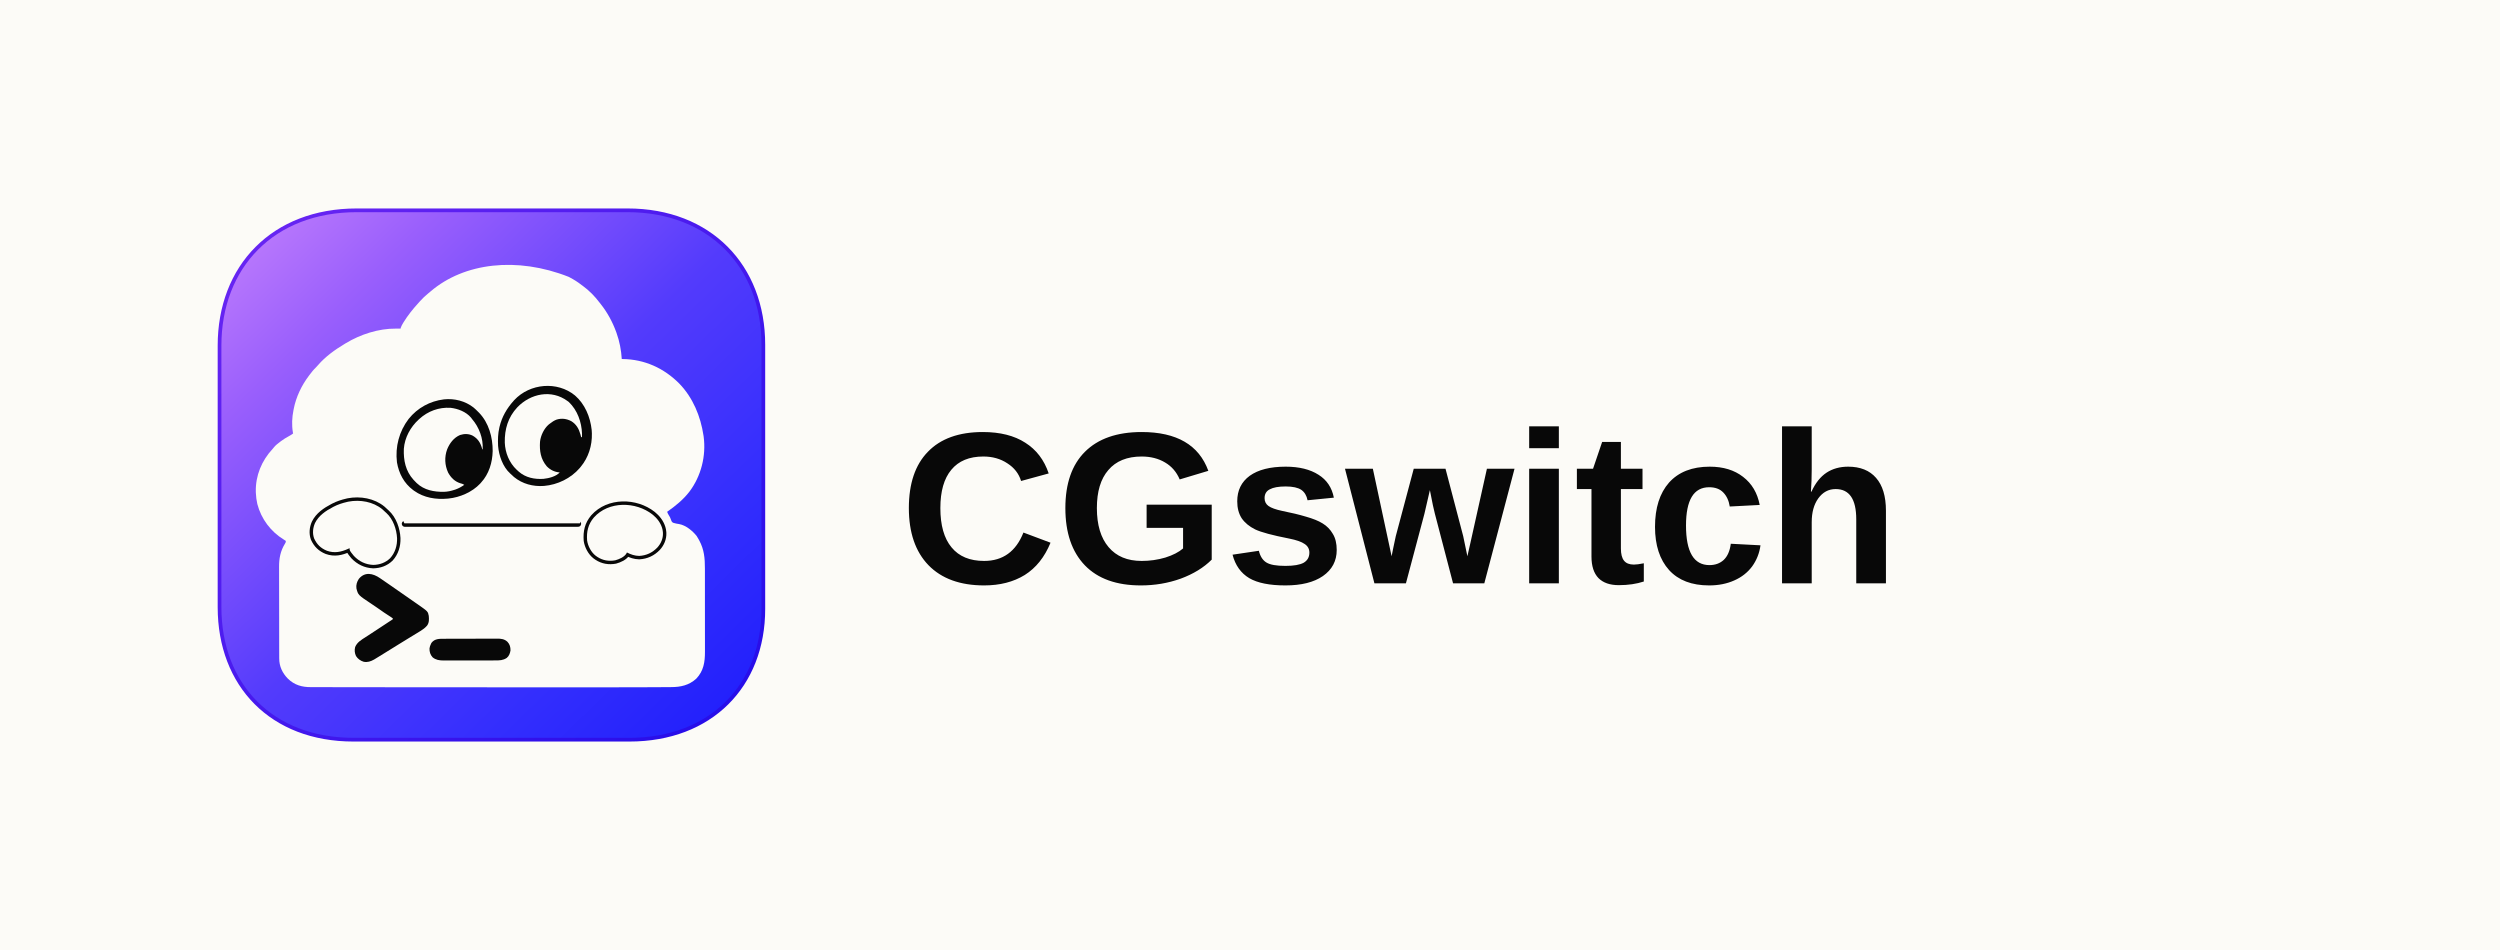
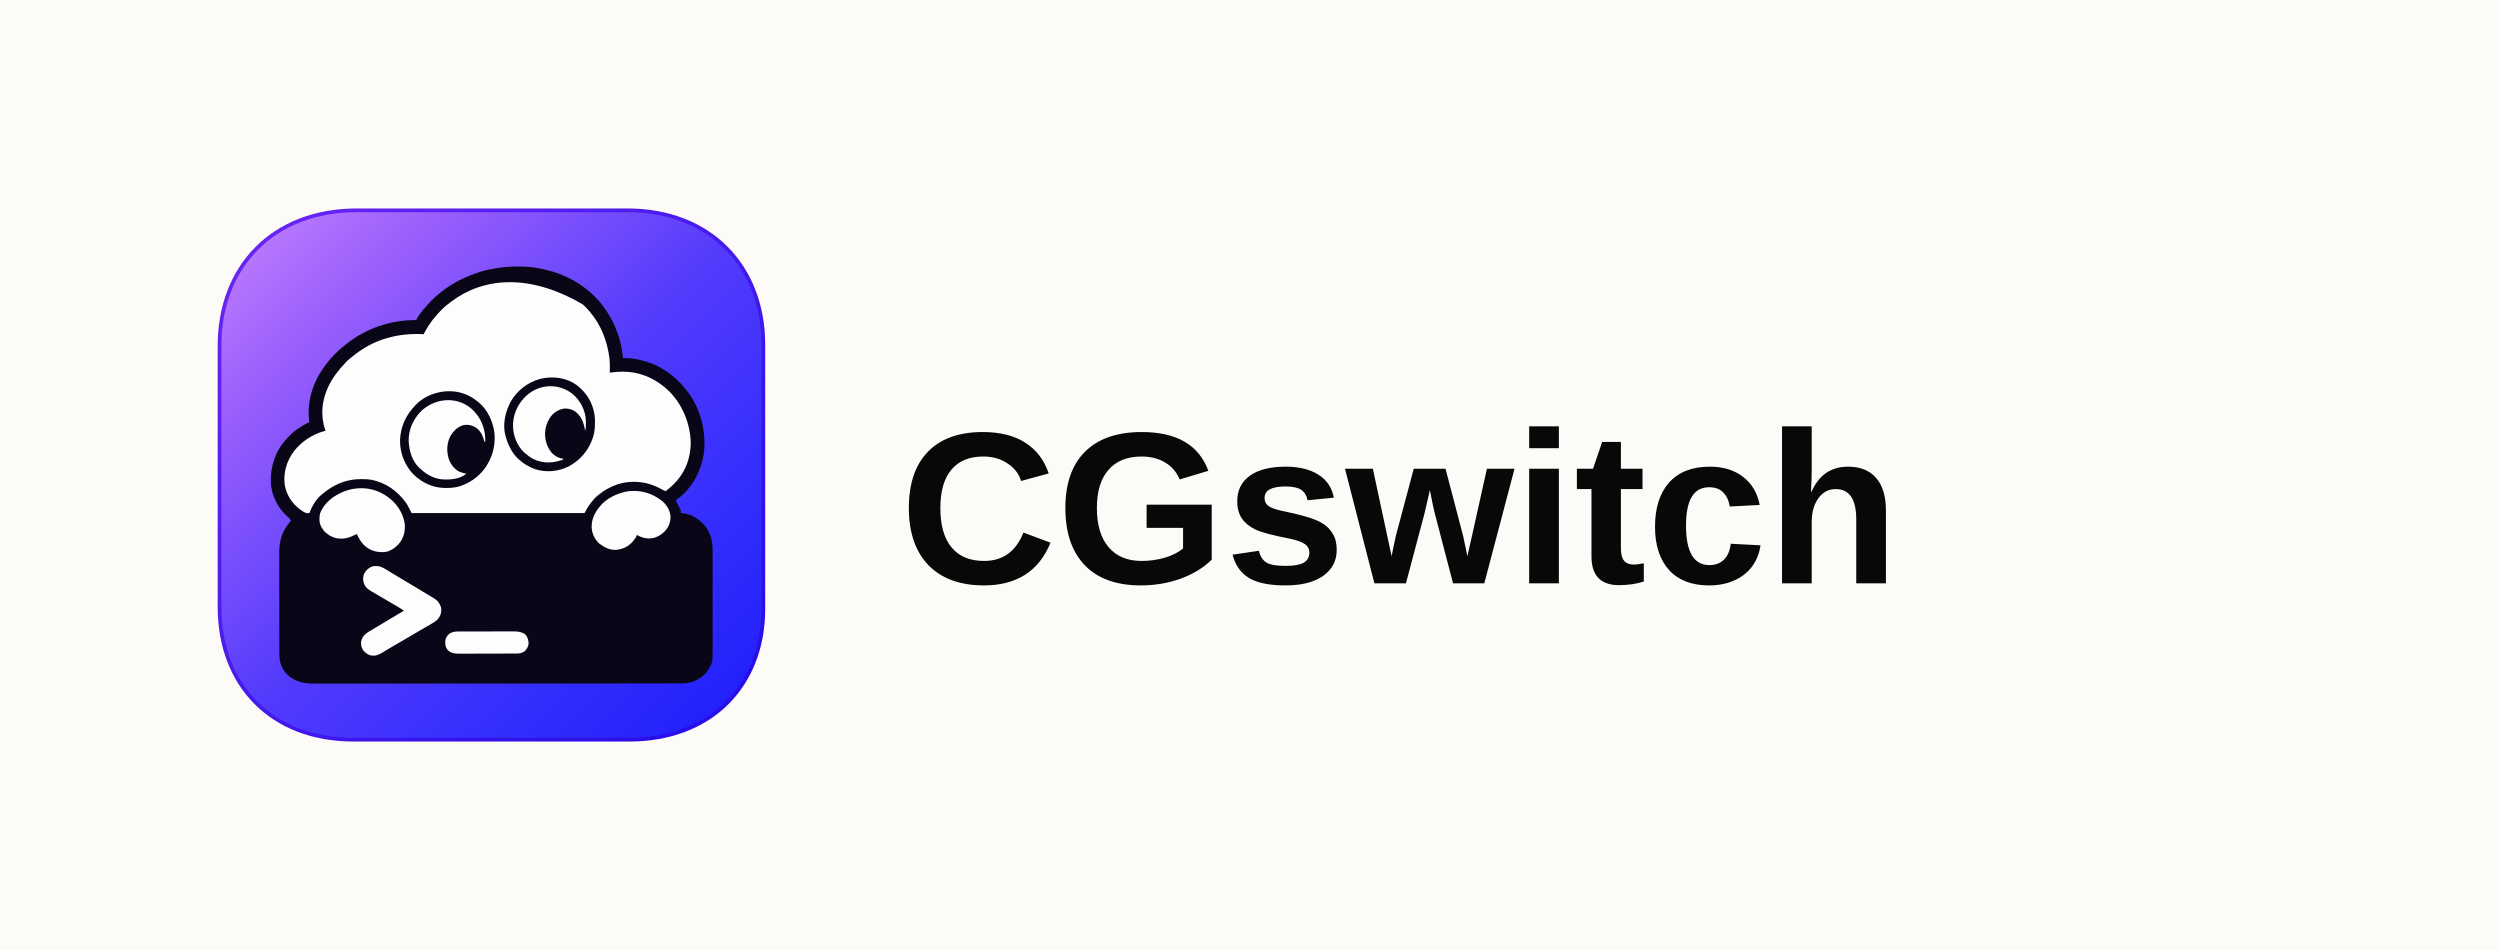
<svg xmlns="http://www.w3.org/2000/svg" width="150" height="57" viewBox="0 0 150 57">
  <rect width="150" height="57" fill="#FCFBF7" />
  <g transform="translate(12 11) scale(0.02791069)">
    <defs>
      <linearGradient id="tile-gradient" x1="0" y1="0" x2="1" y2="1">
        <stop offset="0" stop-color="#C582FC" />
        <stop offset="0.2" stop-color="#9A5FFC" />
        <stop offset="0.5" stop-color="#533BFC" />
        <stop offset="0.75" stop-color="#332EFD" />
        <stop offset="1" stop-color="#1D1CFB" />
      </linearGradient>
      <linearGradient id="tile-edge" x1="0" y1="0" x2="1" y2="1">
        <stop offset="0" stop-color="#6B26F3" />
        <stop offset="1" stop-color="#230CE8" />
      </linearGradient>
    </defs>
    <path d="M 337 58 H 919 C 1096 58 1211 178 1211 347 V 915 C 1211 1080 1098 1196 923 1196 H 330 C 154 1196 42 1079 42 911 V 349 C 42 179 157 58 337 58 Z" fill="url(#tile-gradient)" stroke="url(#tile-edge)" stroke-width="8" />
-     <g transform="translate(627 627) scale(0.92) translate(-627 -627)">
-       <path d="M0 0 C0.74 0.39 1.48 0.78 2.24 1.18 C12.18 6.43 21.18 12.01 30 19 C30.96 19.69 31.93 20.37 32.92 21.08 C47.7 31.78 61.02 45.46 72 60 C72.8 61.01 73.6 62.02 74.43 63.05 C90.17 82.9 102.41 105.19 111 129 C111.25 129.68 111.5 130.36 111.75 131.06 C118.87 150.8 122.66 171.09 124 192 C124.6 192 125.19 192.01 125.81 192.01 C177.11 192.62 222.41 213.14 258.39 249.34 C290.45 282.53 308.24 325.86 315 371 C315.05 371.34 315.05 371.34 315.32 373.07 C321.33 418.33 309.54 465.57 282 502 C267.32 520.98 249.53 535.32 230 549 C231.17 552.09 232.41 554.82 234.25 557.56 C235.92 560.05 237.07 562.2 238.06 565.04 C241.02 573.04 241.02 573.04 244.77 574.86 C249.09 576.25 253.54 576.94 258.02 577.65 C273.61 580.39 289.5 593.48 299.09 605.65 C300.89 608.37 302.47 611.12 304 614 C304.33 614.6 304.66 615.21 305 615.83 C316.56 637.22 318.3 657.41 318.27 681.3 C318.28 683.62 318.28 685.94 318.29 688.26 C318.3 694.52 318.3 700.79 318.3 707.05 C318.3 712.96 318.31 718.88 318.31 724.79 C318.32 737.21 318.32 749.63 318.31 762.06 C318.31 773.39 318.32 784.72 318.34 796.05 C318.36 807.72 318.37 819.4 318.36 831.07 C318.36 837.61 318.36 844.15 318.38 850.69 C318.39 856.84 318.39 862.99 318.38 869.14 C318.37 871.39 318.38 873.63 318.38 875.88 C318.47 900.02 315.37 920.81 298 939 C281.03 954.29 261.74 958.6 239.66 958.6 C237.87 958.62 236.08 958.64 234.3 958.65 C229.46 958.7 224.62 958.72 219.78 958.73 C215.63 958.75 211.48 958.78 207.32 958.81 C193.99 958.9 180.67 958.95 167.34 958.99 C164.06 959 160.79 959.01 157.52 959.02 C127.47 959.12 97.43 959.14 67.39 959.14 C58.7 959.13 50.02 959.13 41.33 959.13 C40.69 959.13 40.69 959.13 37.48 959.14 C34.89 959.14 32.31 959.14 29.72 959.14 C0.02 959.14 -29.68 959.14 -59.38 959.13 C-68.42 959.13 -77.46 959.12 -86.5 959.12 C-153.36 959.11 -220.22 959.08 -287.08 959.03 C-292.23 959.03 -297.38 959.02 -302.53 959.02 C-303.79 959.02 -305.04 959.02 -306.33 959.02 C-323.73 959 -341.13 959 -358.52 958.99 C-398.5 958.97 -438.47 958.95 -478.44 958.86 C-481.56 958.86 -484.67 958.85 -487.79 958.85 C-488.55 958.84 -489.31 958.84 -490.09 958.84 C-502.14 958.82 -514.19 958.81 -526.24 958.8 C-538.02 958.8 -549.79 958.78 -561.56 958.74 C-567.73 958.72 -573.9 958.71 -580.07 958.71 C-585.58 958.72 -591.09 958.71 -596.61 958.67 C-598.57 958.66 -600.53 958.66 -602.49 958.67 C-623.34 958.77 -640.93 953.77 -656.21 938.85 C-669.07 925.72 -676.5 910.05 -676.4 891.52 C-676.41 890.52 -676.41 889.53 -676.42 888.5 C-676.44 885.2 -676.44 881.9 -676.44 878.59 C-676.44 876.21 -676.45 873.83 -676.47 871.45 C-676.49 865.67 -676.5 859.89 -676.5 854.11 C-676.5 849.4 -676.51 844.7 -676.52 839.99 C-676.54 826.6 -676.56 813.22 -676.56 799.83 C-676.56 799.11 -676.56 798.39 -676.56 797.65 C-676.56 796.93 -676.56 796.21 -676.56 795.46 C-676.55 783.8 -676.58 772.14 -676.63 760.48 C-676.67 748.47 -676.69 736.46 -676.69 724.44 C-676.69 717.71 -676.69 710.99 -676.73 704.26 C-676.76 697.92 -676.76 691.58 -676.73 685.24 C-676.73 682.93 -676.74 680.62 -676.76 678.31 C-676.91 657.91 -673.64 640.52 -662.76 623.05 C-661 620 -661 620 -661 617 C-662.95 615.53 -662.95 615.53 -665.69 613.94 C-696.33 595.13 -718.48 565.7 -727.57 530.79 C-729.53 522.32 -730.62 513.69 -731 505 C-731.04 504.1 -731.08 503.19 -731.12 502.26 C-731.96 464.51 -717.51 429.7 -692.01 402.22 C-690 400 -690 400 -688.06 397.49 C-684.32 392.97 -679.6 389.59 -675 386 C-674.14 385.33 -673.28 384.65 -672.4 383.96 C-666.39 379.41 -660.09 375.65 -653.48 372.06 C-650.13 370.23 -646.98 368.42 -644 366 C-644.14 365.24 -644.29 364.49 -644.44 363.71 C-647.42 346.01 -646.55 328.53 -643 311 C-642.87 310.3 -642.73 309.6 -642.59 308.88 C-637.11 280.68 -624.28 253.86 -607 231 C-606.53 230.37 -606.06 229.74 -605.57 229.09 C-600.92 222.92 -596.23 216.89 -590.61 211.57 C-588.81 209.82 -587.19 207.97 -585.56 206.06 C-568.37 186.19 -546.4 170.43 -524 157 C-523.54 156.71 -523.54 156.71 -521.18 155.26 C-486.68 134.39 -444.37 120.6 -403.88 120.94 C-403.35 120.94 -403.35 120.94 -400.69 120.95 C-398.12 120.96 -395.56 120.98 -393 121 C-392.75 120.15 -392.5 119.3 -392.24 118.43 C-390.91 114.74 -389.16 111.52 -387.12 108.19 C-386.93 107.87 -386.93 107.87 -385.95 106.24 C-376.1 90.27 -364.62 75.85 -352 62 C-350.46 60.27 -348.92 58.54 -347.38 56.81 C-341.25 50.04 -334.99 44.02 -327.85 38.3 C-326.07 36.87 -324.32 35.41 -322.59 33.92 C-244.37 -33 -120.88 -47.79 0 0 Z " fill="#FCFBF7" transform="translate(807,164)" />
-       <ellipse cx="518" cy="565" rx="125" ry="145" fill="#080808" />
-       <ellipse cx="755" cy="535" rx="125" ry="145" fill="#080808" />
-       <path d="M 424 741 H 829" fill="none" stroke="#080808" stroke-width="14" stroke-linecap="round" />
-       <path d="M0 0 C0.39 -0 0.39 -0 2.39 -0 C16.71 0.02 30.73 0.9 44.88 3.25 C45.34 3.33 45.34 3.33 47.72 3.72 C70.6 7.71 94.43 15.12 114.88 26.25 C115.55 26.62 116.23 26.98 116.93 27.36 C134.01 36.7 149.39 48.02 163.27 61.67 C164.71 63.09 166.17 64.48 167.64 65.86 C174.47 72.42 180.24 79.66 185.88 87.25 C186.28 87.79 186.68 88.33 187.09 88.89 C215.05 126.98 231.61 176.85 225.88 224.25 C226.37 224.14 226.37 224.14 228.9 223.59 C268.26 215.71 307.67 225.09 340.9 246.91 C345.51 250.04 349.73 253.53 353.88 257.25 C354.39 257.71 354.91 258.17 355.45 258.64 C389.13 288.59 407.76 327.93 413.88 372.25 C414.01 373.2 414.14 374.14 414.28 375.12 C418.76 414.52 408.28 457.79 383.88 489.25 C383.59 489.65 383.59 489.65 382.14 491.65 C373.1 503.7 361.83 514.58 349.62 523.38 C348.92 523.89 348.22 524.4 347.5 524.94 C342.68 528.25 342.68 528.25 339.23 528.25 C336.45 527.07 333.99 525.67 331.44 524.06 C304.29 507.93 269.15 503.26 238.47 510.93 C207.68 519.48 181.37 536.36 164.88 564.25 C164.05 565.9 164.05 565.9 159.88 574.25 C24.58 574.25 -110.73 574.25 -250.12 574.25 C-252.44 569.3 -254.75 564.35 -257.12 559.25 C-270.42 533.89 -291.68 515.01 -319.12 506.25 C-356.62 495.04 -394.61 500.36 -428.85 518.66 C-443.58 526.79 -458.82 537.84 -469.12 551.25 C-469.69 551.98 -470.26 552.72 -470.85 553.47 C-477.19 562.06 -482.24 571.38 -484.81 581.75 C-486.37 586.82 -488.34 588.57 -493 591.06 C-497.52 593.12 -500.33 593.63 -505.12 592.25 C-507.62 591.04 -509.9 589.81 -512.25 588.38 C-512.9 587.98 -513.55 587.58 -514.23 587.18 C-520.95 582.96 -526.5 577.81 -532.12 572.25 C-532.85 571.58 -533.58 570.92 -534.33 570.23 C-552.85 552.91 -563.2 526.11 -564.34 501.11 C-565.23 470.92 -555.38 443.37 -536.12 420.25 C-535.85 419.9 -535.85 419.9 -534.44 418.14 C-520 400.45 -498.25 388.91 -477.12 381.25 C-476.47 381.25 -475.81 381.25 -475.12 381.25 C-475.4 380.04 -475.68 378.84 -475.96 377.59 C-476.33 375.98 -476.7 374.36 -477.06 372.75 C-477.24 371.96 -477.43 371.17 -477.62 370.35 C-484.91 337.99 -478.51 304.7 -464.12 275.25 C-463.79 274.56 -463.46 273.88 -463.11 273.17 C-448.87 244.25 -427.09 219.28 -401.12 200.25 C-400.84 200.04 -400.84 200.04 -399.4 198.96 C-390.66 192.45 -381.6 186.64 -372.12 181.25 C-371.53 180.91 -370.93 180.56 -370.31 180.21 C-341.26 163.74 -308.47 153.45 -275.12 151.25 C-274.21 151.19 -273.3 151.13 -272.36 151.07 C-264.46 150.84 -252.21 150.71 -245.12 154.25 C-245.02 153.87 -245.02 153.87 -244.47 151.93 C-242.61 146.83 -240.14 142.12 -237.62 137.31 C-237.09 136.29 -236.56 135.27 -236.01 134.22 C-229.76 122.45 -222.55 111.58 -214.12 101.25 C-213.45 100.4 -212.78 99.56 -212.08 98.68 C-206.38 91.59 -200.36 84.87 -194.12 78.25 C-193.44 77.52 -192.75 76.79 -192.04 76.03 C-186.78 70.62 -181.02 65.94 -175.12 61.25 C-174.05 60.37 -172.98 59.5 -171.91 58.62 C-123.82 19.63 -61.53 0.05 0 0 Z " fill="#FCFBF7" transform="translate(673.125,165.75)" />
-       <path d="M0 0 C23.29 20.01 35.88 50.41 39.12 80.5 C39.25 82.31 39.35 84.12 39.44 85.94 C39.46 86.44 39.46 86.44 39.6 88.99 C40.36 117.26 31.56 145.13 13.44 166.94 C12.74 167.79 12.04 168.64 11.32 169.51 C-9.5 193.76 -40.58 208.83 -72.31 211.48 C-97.77 213.3 -122.48 206.89 -142.42 190.6 C-144.86 188.44 -147.22 186.21 -149.56 183.94 C-150.16 183.41 -150.76 182.89 -151.38 182.34 C-168.61 166.67 -177.69 140.65 -179.56 117.94 C-180.24 103.39 -179.92 89.14 -176.56 74.94 C-176.4 74.25 -176.24 73.56 -176.07 72.85 C-170.48 49.83 -159.22 30.5 -143.56 12.94 C-142.92 12.21 -142.27 11.48 -141.61 10.73 C-105.01 -28.26 -41.33 -33.83 0 0 Z " fill="#080808" transform="translate(821.5625,441.0625)" />
-       <path d="M0 0 C2.5 2.22 4.93 4.49 7.35 6.8 C7.96 7.34 8.58 7.88 9.21 8.44 C25.16 23 33.19 46.43 34.27 67.42 C34.83 84.63 29.82 101.39 18.1 114.27 C7.06 124.87 -6.23 129.51 -21.33 129.89 C-39.32 129.09 -54.34 121.8 -66.65 108.8 C-76.65 96.39 -76.65 96.39 -76.65 90.8 C-77.7 91.28 -78.75 91.76 -79.84 92.26 C-96.19 99.67 -112.15 103.11 -129.65 96.8 C-143.94 91 -153.16 81.98 -159.53 67.93 C-163.78 56.1 -162.44 43.47 -157.5 32.17 C-148.87 14.64 -132.5 3.63 -115.65 -5.2 C-115.06 -5.51 -114.47 -5.82 -113.86 -6.15 C-103.85 -11.34 -93.62 -14.66 -82.65 -17.2 C-81.59 -17.45 -80.53 -17.69 -79.43 -17.95 C-52.22 -23.11 -21.65 -17.95 0 0 Z " fill="#FCFBF7" transform="translate(371.6523,707.1992)" stroke="#080808" stroke-width="16" stroke-linejoin="round" paint-order="stroke fill" />
-       <path d="M0 0 C0.62 0.46 1.24 0.92 1.88 1.39 C20.73 15.95 31.01 43.29 34 66 C34.28 70.67 34.19 75.33 34 80 C32.34 76.83 31.05 73.58 29.75 70.25 C25.04 58.94 17.6 50.75 6.22 45.92 C-3.75 43.08 -14.87 44.06 -24 49 C-27.23 51.1 -30.12 53.43 -33 56 C-33.6 56.5 -34.21 57 -34.83 57.52 C-44.14 65.83 -49.11 78.14 -52 90 C-52.1 90.39 -52.1 90.39 -52.58 92.35 C-55.3 109.46 -51.96 127.15 -42.29 141.55 C-33.42 153.49 -22.94 158.36 -9 162 C-18.78 172.82 -38.65 178.28 -52.8 179.18 C-79.95 179.76 -102.88 175.42 -123.25 156.1 C-140.48 139.2 -150.03 116.16 -150.38 92.06 C-150.33 61.43 -139.89 34.88 -118.25 12.81 C-87.13 -17.97 -35.93 -29.35 0 0 Z " fill="#FCFBF7" transform="translate(572,487)" />
-       <path d="M0 0 C3.64 3.04 7.01 6.32 10.34 9.7 C11.22 10.56 12.09 11.43 12.99 12.31 C35.69 35.85 44.94 69.81 44.69 101.78 C44.07 128.82 35.96 155.53 17.34 175.7 C16.74 176.38 16.14 177.06 15.53 177.76 C-2.95 197.59 -31.9 210.08 -58.66 212.7 C-58.99 212.73 -58.99 212.73 -60.68 212.9 C-87.91 215.39 -116.04 210.87 -138.66 194.7 C-139.42 194.15 -140.19 193.61 -140.98 193.05 C-162.51 177.05 -174.52 154.16 -178.97 128.01 C-183.3 91.7 -173.84 55.76 -151.66 26.7 C-130.9 0.81 -101.85 -15.06 -68.99 -19.06 C-44.61 -21.6 -19.39 -15.24 0 0 Z M-126.66 26.7 C-127.18 27.17 -127.7 27.64 -128.23 28.12 C-147.51 45.81 -160.88 70.22 -162.88 96.63 C-163.9 123.45 -158.77 148.57 -140.22 168.95 C-138.39 170.89 -136.53 172.8 -134.66 174.7 C-134 175.37 -133.34 176.04 -132.66 176.73 C-115.3 193.12 -92.16 197.36 -69.17 197.01 C-60.92 196.73 -53.49 195.23 -45.66 192.7 C-44.49 192.32 -43.32 191.95 -42.12 191.56 C-34.62 188.92 -28.18 185.23 -21.66 180.7 C-24.78 178.62 -27.05 178 -30.66 177.07 C-43.84 173.08 -52.83 163.95 -59.41 152.07 C-67.39 134.71 -68.23 115.61 -61.66 97.7 C-55.81 83.38 -46.16 70.51 -31.59 64.26 C-21.61 61.08 -11.5 61.04 -2.09 65.76 C9.55 72.41 15.83 81.7 19.54 94.64 C19.67 95.14 19.67 95.14 20.34 97.7 C20.67 97.7 21 97.7 21.34 97.7 C22.83 72.05 13.06 46.01 -3.66 26.7 C-4.4 25.69 -5.14 24.68 -5.91 23.64 C-17.49 9.96 -36.3 2.72 -53.66 0.7 C-80.92 -0.95 -106.47 8.35 -126.66 26.7 Z " fill="#080808" transform="translate(584.6567,469.3022)" />
-       <path d="M0 0 C0.53 0.38 0.53 0.38 3.19 2.31 C23.3 21.53 33.24 49.23 34.12 76.68 C34.12 79.45 34.09 82.22 34 85 C33.34 84.67 32.68 84.34 32 84 C31.35 81.9 30.78 79.76 30.25 77.62 C26.68 64.77 20.51 54.16 8.83 47.08 C-2.13 41.46 -13.32 39.92 -25.31 43.56 C-31.21 45.8 -36.07 49.11 -41 53 C-41.84 53.63 -42.68 54.26 -43.54 54.91 C-54.61 64.31 -62.41 80.7 -64 95 C-65.41 116.6 -62.63 135.65 -48.2 152.75 C-39.96 161.2 -29.73 166.13 -18 167 C-26.36 176.49 -43.81 180.78 -56 182 C-76.94 183.32 -97.57 179.26 -113.74 165.11 C-114.49 164.41 -115.23 163.72 -116 163 C-116.83 162.26 -117.66 161.53 -118.51 160.77 C-135.95 144.45 -145.4 120.99 -146.34 97.35 C-147.03 66.03 -138.72 37.86 -116.96 14.74 C-86.06 -17.41 -37.46 -27.53 0 0 Z " fill="#FCFBF7" transform="translate(804,454)" />
-       <path d="M0 0 C1.71 1.49 3.4 3.01 5.06 4.56 C5.85 5.3 6.64 6.03 7.45 6.79 C16.09 15.57 23.1 28.1 24.06 40.56 C24.13 41.37 24.2 42.17 24.27 43 C24.81 55.87 19.69 67.8 11.07 77.2 C-0.55 89.18 -14.56 95.75 -31.29 96.62 C-41.63 96.45 -50.82 93.27 -59.94 88.56 C-60.06 88.85 -60.06 88.85 -60.66 90.32 C-65.72 99.21 -77.66 104.27 -87.12 106.88 C-101.91 109.6 -116.06 107.37 -128.74 99.11 C-129.46 98.6 -130.19 98.09 -130.94 97.56 C-131.24 97.35 -131.24 97.35 -132.79 96.3 C-143.44 88.19 -151.04 73.61 -152.94 60.56 C-154.45 40.1 -150.75 22.94 -137.18 6.92 C-102.65 -31.96 -39.11 -30.79 0 0 Z " fill="#FCFBF7" transform="translate(1002.938,719.4375)" stroke="#080808" stroke-width="16" stroke-linejoin="round" paint-order="stroke fill" />
-       <path d="M0 0 C1.23 0.84 2.46 1.68 3.69 2.52 C7.12 4.86 10.54 7.22 13.95 9.58 C16.51 11.36 19.08 13.12 21.65 14.88 C37.86 25.99 53.97 37.26 70.06 48.54 C73.49 50.95 76.93 53.35 80.38 55.74 C81.26 56.36 82.15 56.98 83.07 57.61 C84.75 58.78 86.43 59.95 88.12 61.12 C112 77.77 112 77.77 114 88 C114.75 96.39 115.15 104.03 110 111 C105.43 116.21 100.4 119.99 94.5 123.56 C93.68 124.07 92.87 124.57 92.02 125.09 C89.36 126.74 86.68 128.37 84 130 C82.13 131.14 80.26 132.29 78.38 133.43 C74.51 135.79 70.64 138.14 66.77 140.49 C58.68 145.41 50.63 150.4 42.59 155.39 C37.36 158.64 32.12 161.88 26.89 165.12 C22.44 167.87 17.99 170.63 13.54 173.39 C8.36 176.6 3.19 179.81 -2 183 C-2.75 183.46 -3.49 183.92 -4.26 184.39 C-6.3 185.64 -8.33 186.89 -10.38 188.12 C-11.5 188.81 -12.62 189.49 -13.77 190.2 C-21.56 194.55 -29.18 197.22 -38.12 195.38 C-45.53 193.12 -51.87 188.57 -56 182 C-59.21 175.15 -59.86 168.34 -58 161 C-53.4 149.81 -43.5 144.15 -33.69 137.88 C-31.69 136.59 -29.7 135.3 -27.7 134 C-27.14 133.64 -26.58 133.28 -26 132.9 C-16.27 126.6 -6.61 120.19 3.06 113.81 C5.04 112.51 7.02 111.21 8.99 109.9 C10.86 108.67 12.73 107.44 14.6 106.21 C15.46 105.64 16.31 105.07 17.2 104.49 C18.77 103.45 20.34 102.41 21.91 101.37 C23.24 100.5 24.57 99.64 25.92 98.8 C27.31 97.91 28.66 96.96 30 96 C30 95.34 30 94.68 30 94 C28.02 92.46 28.02 92.46 25.24 90.66 C24.23 89.99 23.22 89.33 22.18 88.64 C21.09 87.94 20 87.23 18.88 86.5 C16.64 85.03 14.41 83.56 12.18 82.09 C11.1 81.38 10.02 80.67 8.91 79.94 C5.55 77.7 2.27 75.38 -1 73 C-7.23 68.47 -13.64 64.24 -20.06 60 C-51.03 39.47 -51.03 39.47 -55 24 C-56.26 16.25 -53.76 8.14 -49.38 1.75 C-35.23 -15.59 -16.18 -11.18 0 0 Z " fill="#080808" transform="translate(366,868)" />
-       <path d="M0 0 C1.46 -0.01 2.93 -0.02 4.39 -0.03 C8.35 -0.05 12.31 -0.06 16.26 -0.06 C18.74 -0.06 21.22 -0.07 23.7 -0.08 C32.35 -0.1 41.01 -0.12 49.66 -0.12 C57.71 -0.12 65.76 -0.15 73.81 -0.19 C80.73 -0.23 87.66 -0.24 94.58 -0.25 C98.71 -0.25 102.84 -0.25 106.97 -0.28 C110.86 -0.31 114.74 -0.31 118.63 -0.3 C120.05 -0.29 121.47 -0.3 122.89 -0.32 C132.36 -0.42 140.35 0.41 147.53 7.11 C152.98 13.01 154.69 19.34 154.59 27.31 C153.43 33.9 151.24 40.45 145.81 44.71 C137.03 50.55 128.94 50.6 118.63 50.58 C117.22 50.59 115.8 50.59 114.39 50.6 C110.56 50.61 106.73 50.61 102.9 50.61 C99.7 50.61 96.5 50.61 93.29 50.62 C85.73 50.63 78.17 50.63 70.61 50.62 C62.83 50.62 55.04 50.63 47.26 50.65 C40.56 50.67 33.86 50.67 27.17 50.67 C23.17 50.67 19.18 50.67 15.19 50.68 C11.43 50.7 7.67 50.7 3.91 50.68 C1.89 50.68 -0.14 50.69 -2.16 50.7 C-11.73 50.65 -19.81 49.52 -27.41 43.31 C-32.84 37.25 -34.86 30.68 -34.66 22.58 C-34.24 18.85 -33 15.67 -31.41 12.31 C-30.99 11.42 -30.58 10.53 -30.16 9.62 C-22.56 -0.42 -11.54 0 0 0 Z " fill="#080808" transform="translate(516.4055,1009.694)" />
+     <g transform="translate(627 627) scale(0.92) translate(-516 -487)">
+       <path d="M0 0 C0.37 0 0.37 0 2.25 0 C14.41 0.03 26.39 0.46 38.44 2.19 C38.89 2.25 38.89 2.25 41.19 2.58 C55.58 4.7 69.51 8.01 83.44 12.19 C84.14 12.39 84.84 12.6 85.56 12.82 C129.8 26.09 172.81 55.06 200.44 92.19 C200.83 92.71 201.22 93.23 201.62 93.76 C227.8 128.75 243.52 170.68 247.44 214.19 C248.28 214.15 249.12 214.12 249.98 214.08 C268.81 213.66 286.6 217.38 304.44 223.19 C305.15 223.42 305.87 223.65 306.6 223.89 C329.24 231.35 350.64 244.42 368.44 260.19 C368.99 260.67 369.54 261.16 370.11 261.66 C377.99 268.65 384.98 275.84 391.44 284.19 C392.05 284.9 392.67 285.62 393.3 286.36 C425.44 324.03 440.84 378.36 437.2 427.35 C433.19 469.84 413.93 511.1 380.65 538.67 C377.32 541.29 373.92 543.78 370.44 546.19 C371.79 549.77 373.4 553 375.31 556.31 C382.44 569.2 382.44 569.2 382.44 576.19 C382.71 576.19 382.71 576.19 384.06 576.23 C403.51 577.41 419.99 586.57 433.44 600.19 C434.19 600.94 434.94 601.7 435.72 602.47 C443.36 610.57 448.19 619.71 451.75 630.19 C451.87 630.54 451.87 630.54 452.48 632.34 C455.65 642.23 456.74 652.18 456.7 662.52 C456.7 663.6 456.71 664.67 456.71 665.78 C456.72 669.34 456.72 672.91 456.71 676.47 C456.72 679.04 456.72 681.61 456.73 684.18 C456.74 690.42 456.74 696.65 456.74 702.89 C456.74 707.96 456.74 713.03 456.74 718.1 C456.74 718.83 456.75 719.55 456.75 720.3 C456.75 721.77 456.75 723.24 456.75 724.71 C456.76 738.49 456.76 752.27 456.75 766.04 C456.75 778.62 456.76 791.19 456.78 803.77 C456.8 816.72 456.8 829.66 456.8 842.6 C456.8 849.86 456.8 857.11 456.82 864.37 C456.83 871.19 456.83 878.02 456.81 884.84 C456.81 887.34 456.81 889.83 456.82 892.33 C456.92 923 456.92 923 449.94 936.31 C449.6 936.97 449.26 937.64 448.91 938.32 C440.11 954.58 424.25 965.86 406.79 971.33 C403.67 972.07 400.6 972.7 397.44 973.19 C396.36 973.36 395.28 973.53 394.16 973.71 C387.72 974.5 381.24 974.33 374.76 974.32 C373.25 974.32 371.75 974.32 370.24 974.33 C366.1 974.33 361.96 974.33 357.82 974.33 C353.31 974.33 348.81 974.33 344.31 974.34 C335.37 974.34 326.44 974.35 317.5 974.35 C306.8 974.35 296.1 974.35 285.4 974.36 C259.54 974.38 233.67 974.38 207.81 974.39 C195.57 974.39 183.34 974.39 171.1 974.4 C129.22 974.41 87.33 974.42 45.45 974.43 C42.82 974.43 40.19 974.43 37.56 974.43 C34.92 974.43 32.29 974.43 29.65 974.43 C24.37 974.43 19.08 974.43 13.79 974.43 C13.14 974.43 13.14 974.43 9.82 974.43 C-32.69 974.43 -75.2 974.45 -117.71 974.47 C-162.65 974.5 -207.6 974.51 -252.54 974.51 C-257.47 974.51 -262.41 974.51 -267.34 974.51 C-267.95 974.51 -267.95 974.51 -271.02 974.51 C-290.57 974.51 -310.12 974.52 -329.67 974.54 C-349.32 974.55 -368.97 974.56 -388.62 974.55 C-400.29 974.54 -411.96 974.55 -423.63 974.56 C-431.44 974.57 -439.24 974.57 -447.04 974.56 C-451.48 974.56 -455.92 974.56 -460.36 974.57 C-464.41 974.58 -468.47 974.58 -472.52 974.56 C-473.96 974.56 -475.41 974.56 -476.86 974.57 C-499.68 974.69 -520.23 969.49 -537.24 953.54 C-550.75 939.85 -555.72 924.14 -555.7 905.32 C-555.71 904.23 -555.71 903.15 -555.71 902.03 C-555.72 898.4 -555.72 894.77 -555.72 891.14 C-555.73 888.53 -555.73 885.93 -555.74 883.32 C-555.75 876.24 -555.76 869.17 -555.76 862.09 C-555.77 857.66 -555.77 853.24 -555.77 848.81 C-555.79 836.54 -555.8 824.27 -555.8 812 C-555.8 811.22 -555.8 810.43 -555.8 809.63 C-555.8 808.84 -555.8 808.05 -555.8 807.24 C-555.8 805.65 -555.8 804.06 -555.8 802.46 C-555.8 801.67 -555.8 800.88 -555.8 800.07 C-555.81 787.28 -555.82 774.49 -555.85 761.7 C-555.87 748.55 -555.88 735.39 -555.89 722.24 C-555.89 714.86 -555.89 707.49 -555.91 700.11 C-555.93 693.17 -555.93 686.22 -555.92 679.28 C-555.92 676.74 -555.92 674.2 -555.93 671.66 C-556.05 640.24 -549.99 617.74 -528.56 594.19 C-530.18 589.75 -533.61 587.27 -537.06 584.25 C-559.2 564.23 -574.08 534.94 -575.69 504.89 C-576.9 466.59 -564.54 430.4 -538.31 402.12 C-536.41 400.13 -534.49 398.16 -532.56 396.19 C-531.87 395.44 -531.17 394.69 -530.45 393.93 C-520.19 383.13 -507.29 375.69 -494.56 368.19 C-493.89 367.79 -493.22 367.39 -492.53 366.98 C-487.8 364.19 -487.8 364.19 -485.56 364.19 C-485.63 363.61 -485.63 363.61 -486 360.71 C-491.97 311.65 -475.41 265.55 -445.45 227.03 C-433.77 212.26 -421.35 198.9 -406.56 187.19 C-404.85 185.75 -403.15 184.31 -401.44 182.88 C-354.51 144.78 -295.8 124.58 -235.56 125.19 C-235.45 124.86 -235.45 124.86 -234.91 123.2 C-233.08 119.11 -230.6 115.64 -228 112 C-227.46 111.24 -226.93 110.49 -226.37 109.71 C-222.14 103.82 -217.54 98.45 -212.56 93.19 C-211.52 91.96 -210.47 90.73 -209.44 89.5 C-200.39 79.15 -190.44 69.59 -179.56 61.19 C-179.08 60.8 -179.08 60.8 -176.66 58.84 C-150.66 38.14 -120.1 23.32 -88.56 13.19 C-87.75 12.93 -86.94 12.66 -86.11 12.39 C-73.63 8.46 -60.95 6.03 -48.06 3.88 C-47.3 3.75 -46.53 3.62 -45.75 3.48 C-30.51 0.93 -15.45 -0.02 0 0 Z " fill="#090618" transform="translate(575.5625,-0.1875)" />
+       <path d="M0 0 C5.28 4.84 10.24 9.81 14.75 15.36 C15.64 16.4 16.53 17.44 17.42 18.48 C42.49 48.3 56.95 85.91 61.75 124.36 C61.87 125.24 61.98 126.12 62.09 127.02 C63.22 137.74 62.84 148.6 62.75 159.36 C63.66 159.22 64.57 159.08 65.51 158.94 C74.64 157.61 83.57 156.97 92.82 156.99 C93.15 156.99 93.15 156.99 94.84 156.99 C135.63 157.17 173.19 174.71 202 203.24 C233.2 234.86 250.91 279.05 251.94 323.36 C251.48 355.42 241.83 385.84 220.75 410.36 C219.96 411.29 219.16 412.22 218.34 413.18 C210.68 421.91 202.11 429.49 192.75 436.36 C190.2 435.13 187.72 433.79 185.24 432.41 C175.38 426.95 165.6 422.48 154.75 419.36 C154.39 419.26 154.39 419.26 152.58 418.73 C131.15 412.76 104.98 412.69 83.75 419.36 C82.97 419.6 82.19 419.85 81.39 420.09 C64.22 425.56 49.61 433.94 35.75 445.36 C35.01 445.96 34.26 446.55 33.49 447.16 C27.77 451.88 23.28 457.51 18.75 463.36 C18.41 463.81 18.41 463.81 16.65 466.06 C11.45 472.95 7.95 479.57 3.75 487.36 C-129.57 487.36 -262.89 487.36 -400.25 487.36 C-403.88 480.43 -407.51 473.5 -411.25 466.36 C-431.64 436.62 -460.18 415.91 -495.87 409.25 C-502.73 408.16 -509.5 408.02 -516.43 408.05 C-517.71 408.06 -518.99 408.06 -520.3 408.07 C-529.95 408.19 -538.9 409.01 -548.25 411.36 C-548.58 411.44 -548.58 411.44 -550.25 411.84 C-572.07 417.03 -591.12 428.14 -608.25 442.36 C-608.86 442.84 -609.47 443.32 -610.11 443.81 C-623.84 454.81 -632.99 471.22 -639.25 487.36 C-647.75 488.7 -653.61 484.12 -660.25 479.36 C-679.65 465.07 -692.58 445.34 -696.78 421.51 C-700.45 393.2 -692.27 365.53 -675.25 342.83 C-656.97 319.32 -631.89 303.35 -603.25 295.36 C-602.59 295.36 -601.93 295.36 -601.25 295.36 C-601.5 294.68 -601.75 294 -602.02 293.3 C-613.87 259.91 -610.05 224.34 -595.29 192.56 C-585.18 171.34 -571.42 153.29 -555.25 136.36 C-554.57 135.64 -553.9 134.91 -553.2 134.16 C-547.67 128.36 -541.36 123.56 -535 118.71 C-533.37 117.46 -531.75 116.2 -530.13 114.94 C-484.19 79.65 -429.22 66.21 -372.25 69.36 C-371.64 68.23 -371.03 67.09 -370.41 65.92 C-364.98 55.86 -359.17 46.46 -352.25 37.36 C-351.58 36.48 -350.91 35.61 -350.23 34.7 C-344.94 27.92 -339.15 21.61 -333.25 15.36 C-332.44 14.51 -331.64 13.65 -330.81 12.77 C-324.17 5.88 -316.88 0.08 -309.25 -5.64 C-308.68 -6.06 -308.11 -6.49 -307.53 -6.93 C-232.64 -63.13 -125.8 -73.69 0 0 Z " fill="#FDFDFD" transform="translate(729.2458,88.63647)" />
+       <path d="M0 0 C0.56 0.2 0.56 0.2 3.4 1.2 C14.3 5.42 24.04 11.55 33 19 C33.61 19.49 34.23 19.98 34.86 20.49 C56.5 38.24 68.98 67.32 71.78 94.69 C73.19 116.85 69.12 138.24 59 158 C58.69 158.61 58.37 159.23 58.05 159.86 C43.72 187.44 19.42 206.96 -10 216.44 C-20.2 219.44 -30.15 220.36 -40.75 220.31 C-41.99 220.31 -43.23 220.3 -44.5 220.3 C-72.72 219.92 -97.44 208.11 -117.69 188.75 C-138.41 167.21 -149.66 137.79 -149.14 107.89 C-147.62 77.39 -136.07 51.07 -115 29 C-114.41 28.34 -113.82 27.67 -113.22 26.99 C-85.94 -2.56 -37.33 -13.59 0 0 Z " fill="#090618" transform="translate(451,297)" />
+       <path d="M0 0 C1.71 1.5 3.4 3.02 5.06 4.56 C5.91 5.33 6.76 6.1 7.64 6.89 C26.56 24.83 38.57 51.49 39.4 77.57 C39.43 80.09 39.44 82.61 39.44 85.12 C39.44 85.78 39.44 86.44 39.44 87.12 C39.39 98.1 38.45 108.12 35.06 118.56 C34.85 119.24 34.63 119.93 34.41 120.63 C25.02 149.8 4.46 173.76 -22.69 187.81 C-46.77 199.71 -75.63 202.33 -101.23 193.66 C-114.83 188.63 -127.21 181.32 -137.94 171.56 C-138.28 171.26 -138.28 171.26 -140.04 169.71 C-154.67 156.03 -163.37 137.49 -168.94 118.56 C-169.05 118.17 -169.05 118.17 -169.65 116.2 C-177.03 89.52 -170.01 59.68 -157.26 35.86 C-142.51 10.18 -117.55 -9.14 -88.99 -16.93 C-58.26 -24.48 -25.18 -20.01 0 0 Z " fill="#090618" transform="translate(717.9375,279.4375)" />
+       <path d="M0 0 C0.78 0.61 1.55 1.22 2.35 1.86 C19.3 15.9 32.31 38.04 35 60 C36.13 77.09 32.52 92.39 21.21 105.68 C12.54 115.41 0.28 124.05 -13.1 125.18 C-32.33 125.7 -46.27 121.93 -60.62 108.48 C-67.84 100.97 -72.67 92.41 -77 83 C-79.67 84.02 -82.22 85.11 -84.77 86.4 C-99.72 93.94 -115 96.15 -131.19 90.88 C-137.54 88.42 -142.77 85.34 -148 81 C-148.35 80.71 -148.35 80.71 -150.14 79.27 C-157.45 72.73 -163.63 61.96 -164.24 52.12 C-164.45 43.3 -164.45 35.87 -160 28 C-159.58 27.19 -159.15 26.37 -158.71 25.53 C-146.11 2.78 -121.81 -12.51 -97.38 -19.81 C-63.06 -29.48 -27.61 -22.79 0 0 Z " fill="#FDFDFD" transform="translate(278,542)" />
+       <path d="M0 0 C0.97 -0.03 1.95 -0.05 2.95 -0.08 C12.05 0.81 19.17 5.26 26.81 10 C29.05 11.36 31.29 12.73 33.53 14.09 C34.67 14.8 35.82 15.5 36.96 16.2 C42.08 19.33 47.23 22.42 52.38 25.5 C53.39 26.11 54.4 26.72 55.45 27.35 C63.31 32.06 71.19 36.74 79.08 41.41 C93.56 49.99 107.99 58.66 122.35 67.44 C125.02 69.07 127.71 70.68 130.4 72.29 C131.83 73.15 133.26 74.01 134.69 74.88 C134.99 75.05 134.99 75.05 136.52 75.95 C144.32 80.71 149.4 88.03 152.06 96.69 C152.14 97.53 152.23 98.38 152.31 99.25 C152.34 99.57 152.34 99.57 152.5 101.17 C152.98 109.8 150.36 117 144.89 123.63 C140.11 128.84 134.61 132.16 128.5 135.62 C127.39 136.27 126.28 136.92 125.14 137.59 C121.87 139.49 118.59 141.37 115.31 143.25 C113.68 144.2 112.04 145.15 110.4 146.1 C108.17 147.39 105.94 148.68 103.71 149.97 C96.6 154.06 89.55 158.25 82.5 162.44 C74.69 167.08 66.88 171.68 58.98 176.16 C53.96 179.01 48.98 181.91 44 184.81 C42.99 185.4 41.97 185.99 40.93 186.6 C35.4 189.82 29.91 193.09 24.45 196.42 C23.33 197.1 22.21 197.78 21.06 198.48 C18.9 199.8 16.75 201.12 14.6 202.45 C5.66 207.9 -1.68 210.62 -12.2 208.82 C-18.81 207.18 -23.01 204.11 -27.69 199.25 C-28.45 198.47 -29.21 197.68 -30 196.88 C-34.53 189.83 -35.96 182.11 -34.18 173.93 C-30.07 160.06 -19.02 154.51 -7.19 147.65 C0.03 143.44 7.17 139.1 14.31 134.75 C23.35 129.25 32.4 123.8 41.54 118.46 C47.83 114.79 54.07 111.01 60.31 107.25 C61.98 106.25 63.65 105.25 65.31 104.25 C58.89 99.85 52.31 95.83 45.56 91.94 C43.44 90.7 41.31 89.47 39.19 88.24 C38.07 87.59 36.96 86.95 35.81 86.28 C26.08 80.64 16.38 74.94 6.69 69.23 C4.53 67.96 2.36 66.69 0.19 65.43 C-2.56 63.81 -5.31 62.19 -8.06 60.56 C-8.85 60.11 -9.63 59.65 -10.44 59.18 C-17.04 55.25 -23.32 51.28 -26.56 44.06 C-26.95 43.22 -27.34 42.38 -27.74 41.52 C-30.76 34.27 -30.81 26.4 -28.12 19 C-24.21 10.48 -18.27 4.95 -9.69 1.25 C-6.45 0.21 -3.39 0.05 0 0 Z " fill="#FDFDFD" transform="translate(245.6875,699.75)" />
+       <path d="M0 0 C20.22 17.65 30.95 40.82 32.87 67.39 C32.99 71.07 33.01 74.72 32.87 78.39 C32.21 78.06 31.55 77.73 30.87 77.39 C30.22 75.44 29.65 73.45 29.12 71.46 C25.63 59.69 19.2 49.13 8.31 43.02 C-0.64 38.37 -9.07 36.89 -19.03 39.01 C-32.98 43.54 -42.68 53.57 -49.44 66.27 C-57.38 83.21 -57.64 101.06 -52.09 118.68 C-47.41 130.96 -39.42 141.61 -27.59 147.7 C-22.24 149.97 -16.82 151.29 -11.13 152.39 C-27.56 165.54 -50.02 167.01 -70.13 165.39 C-89.29 162.85 -105.36 153.55 -119.13 140.39 C-119.74 139.85 -120.36 139.31 -120.99 138.76 C-138.23 123.03 -144.97 98.49 -146.06 75.99 C-146.71 51.27 -136.56 27.65 -120.14 9.46 C-88.4 -23.9 -35.87 -30.34 0 0 Z " fill="#FDFDFD" transform="translate(468.1289,331.6055)" />
+       <path d="M0 0 C10.4 8.94 17.51 20.86 19.12 34.56 C19.6 48.1 15.34 59.92 6.24 69.86 C-4.16 80.54 -16.11 86.82 -31.2 87.23 C-41.74 86.94 -50.62 83.97 -59.76 78.86 C-59.95 79.66 -60.13 80.46 -60.32 81.29 C-62.31 86.23 -65.32 89.84 -68.76 93.86 C-69.34 94.54 -69.91 95.22 -70.51 95.93 C-80.54 106.92 -94.74 113.05 -109.43 113.85 C-122.99 113.87 -133.98 108.74 -144.76 100.86 C-145.79 100.11 -146.82 99.37 -147.89 98.61 C-158.46 88.49 -164.64 74.88 -165.17 60.32 C-165.45 38.53 -154.57 20.96 -139.95 5.61 C-125.92 -7.87 -108.42 -16.28 -89.76 -21.14 C-88.83 -21.39 -87.9 -21.64 -86.93 -21.89 C-56.22 -28.4 -23.95 -19.77 0 0 Z " fill="#FDFDFD" transform="translate(914.7617,548.1445)" />
+       <path d="M0 0 C17.49 15.66 28.34 37.1 29.64 60.71 C29.87 68.28 29.98 75.78 28.5 83.24 C28.17 83.24 27.84 83.24 27.5 83.24 C27.35 82.3 27.19 81.36 27.02 80.38 C24.72 67.68 21.26 57.06 12.5 47.24 C11.96 46.6 11.41 45.97 10.85 45.31 C3.54 37.31 -6.49 33.4 -17.18 32.87 C-30.15 33.21 -40.76 39.11 -49.62 48.24 C-57.04 57.06 -62.37 67.92 -64.5 79.24 C-64.56 79.58 -64.56 79.58 -64.89 81.31 C-65.19 83.29 -65.37 85.24 -65.5 87.24 C-65.55 88.03 -65.6 88.81 -65.66 89.62 C-66.27 107.64 -60.71 124.85 -48.5 138.24 C-40.99 144.87 -33.51 148.99 -23.5 150.24 C-23.5 150.9 -23.5 151.56 -23.5 152.24 C-46.88 160.72 -69.53 161.92 -92.5 151.24 C-99.84 147.47 -106.26 142.63 -112.5 137.24 C-112.84 136.95 -112.84 136.95 -114.55 135.48 C-130.99 120.27 -139.61 97.55 -140.62 75.51 C-141.14 51.11 -132.73 28.43 -116.5 10.24 C-115.77 9.42 -115.04 8.6 -114.3 7.76 C-83.68 -24.83 -34.35 -28.49 0 0 Z " fill="#FDFDFD" transform="translate(706.4961,298.7578)" />
+       <path d="M0 0 C1.48 -0.01 2.97 -0.01 4.45 -0.02 C8.45 -0.04 12.46 -0.04 16.46 -0.03 C19.81 -0.03 23.16 -0.03 26.52 -0.04 C34.43 -0.05 42.34 -0.05 50.25 -0.04 C58.4 -0.03 66.54 -0.04 74.68 -0.07 C81.69 -0.09 88.71 -0.1 95.72 -0.09 C99.89 -0.09 104.07 -0.09 108.25 -0.11 C112.18 -0.13 116.11 -0.12 120.04 -0.1 C121.48 -0.1 122.92 -0.1 124.35 -0.11 C134.16 -0.18 141.56 1.03 150 6.09 C156.18 12.63 158.57 19.91 158.47 28.74 C157.73 35.68 154.09 41.6 149.18 46.4 C143.58 49.83 138.64 51.53 132.04 51.55 C131.4 51.55 131.4 51.55 128.15 51.57 C126.72 51.58 125.29 51.58 123.87 51.58 C122.36 51.59 120.86 51.59 119.36 51.6 C114.43 51.62 109.49 51.63 104.55 51.64 C102.85 51.65 101.15 51.65 99.45 51.65 C91.46 51.67 83.46 51.69 75.47 51.7 C66.25 51.71 57.04 51.73 47.82 51.77 C40.69 51.8 33.56 51.82 26.43 51.82 C22.18 51.82 17.92 51.83 13.67 51.86 C9.66 51.88 5.65 51.89 1.65 51.87 C0.18 51.87 -1.28 51.88 -2.75 51.89 C-13.11 51.99 -21.83 51.28 -29.75 44.09 C-35.9 37.18 -36.43 31.19 -36.23 22.07 C-35.46 15.21 -32.47 10.73 -27.57 6.03 C-19.23 -0.24 -10.06 -0.04 0 0 Z " fill="#FDFDFD" transform="translate(443.8162,852.5959)" />
    </g>
  </g>
  <text x="54" y="35" fill="#080808" font-family="Segoe UI, Arial, sans-serif" font-size="13" font-weight="600">CGswitch</text>
</svg>
